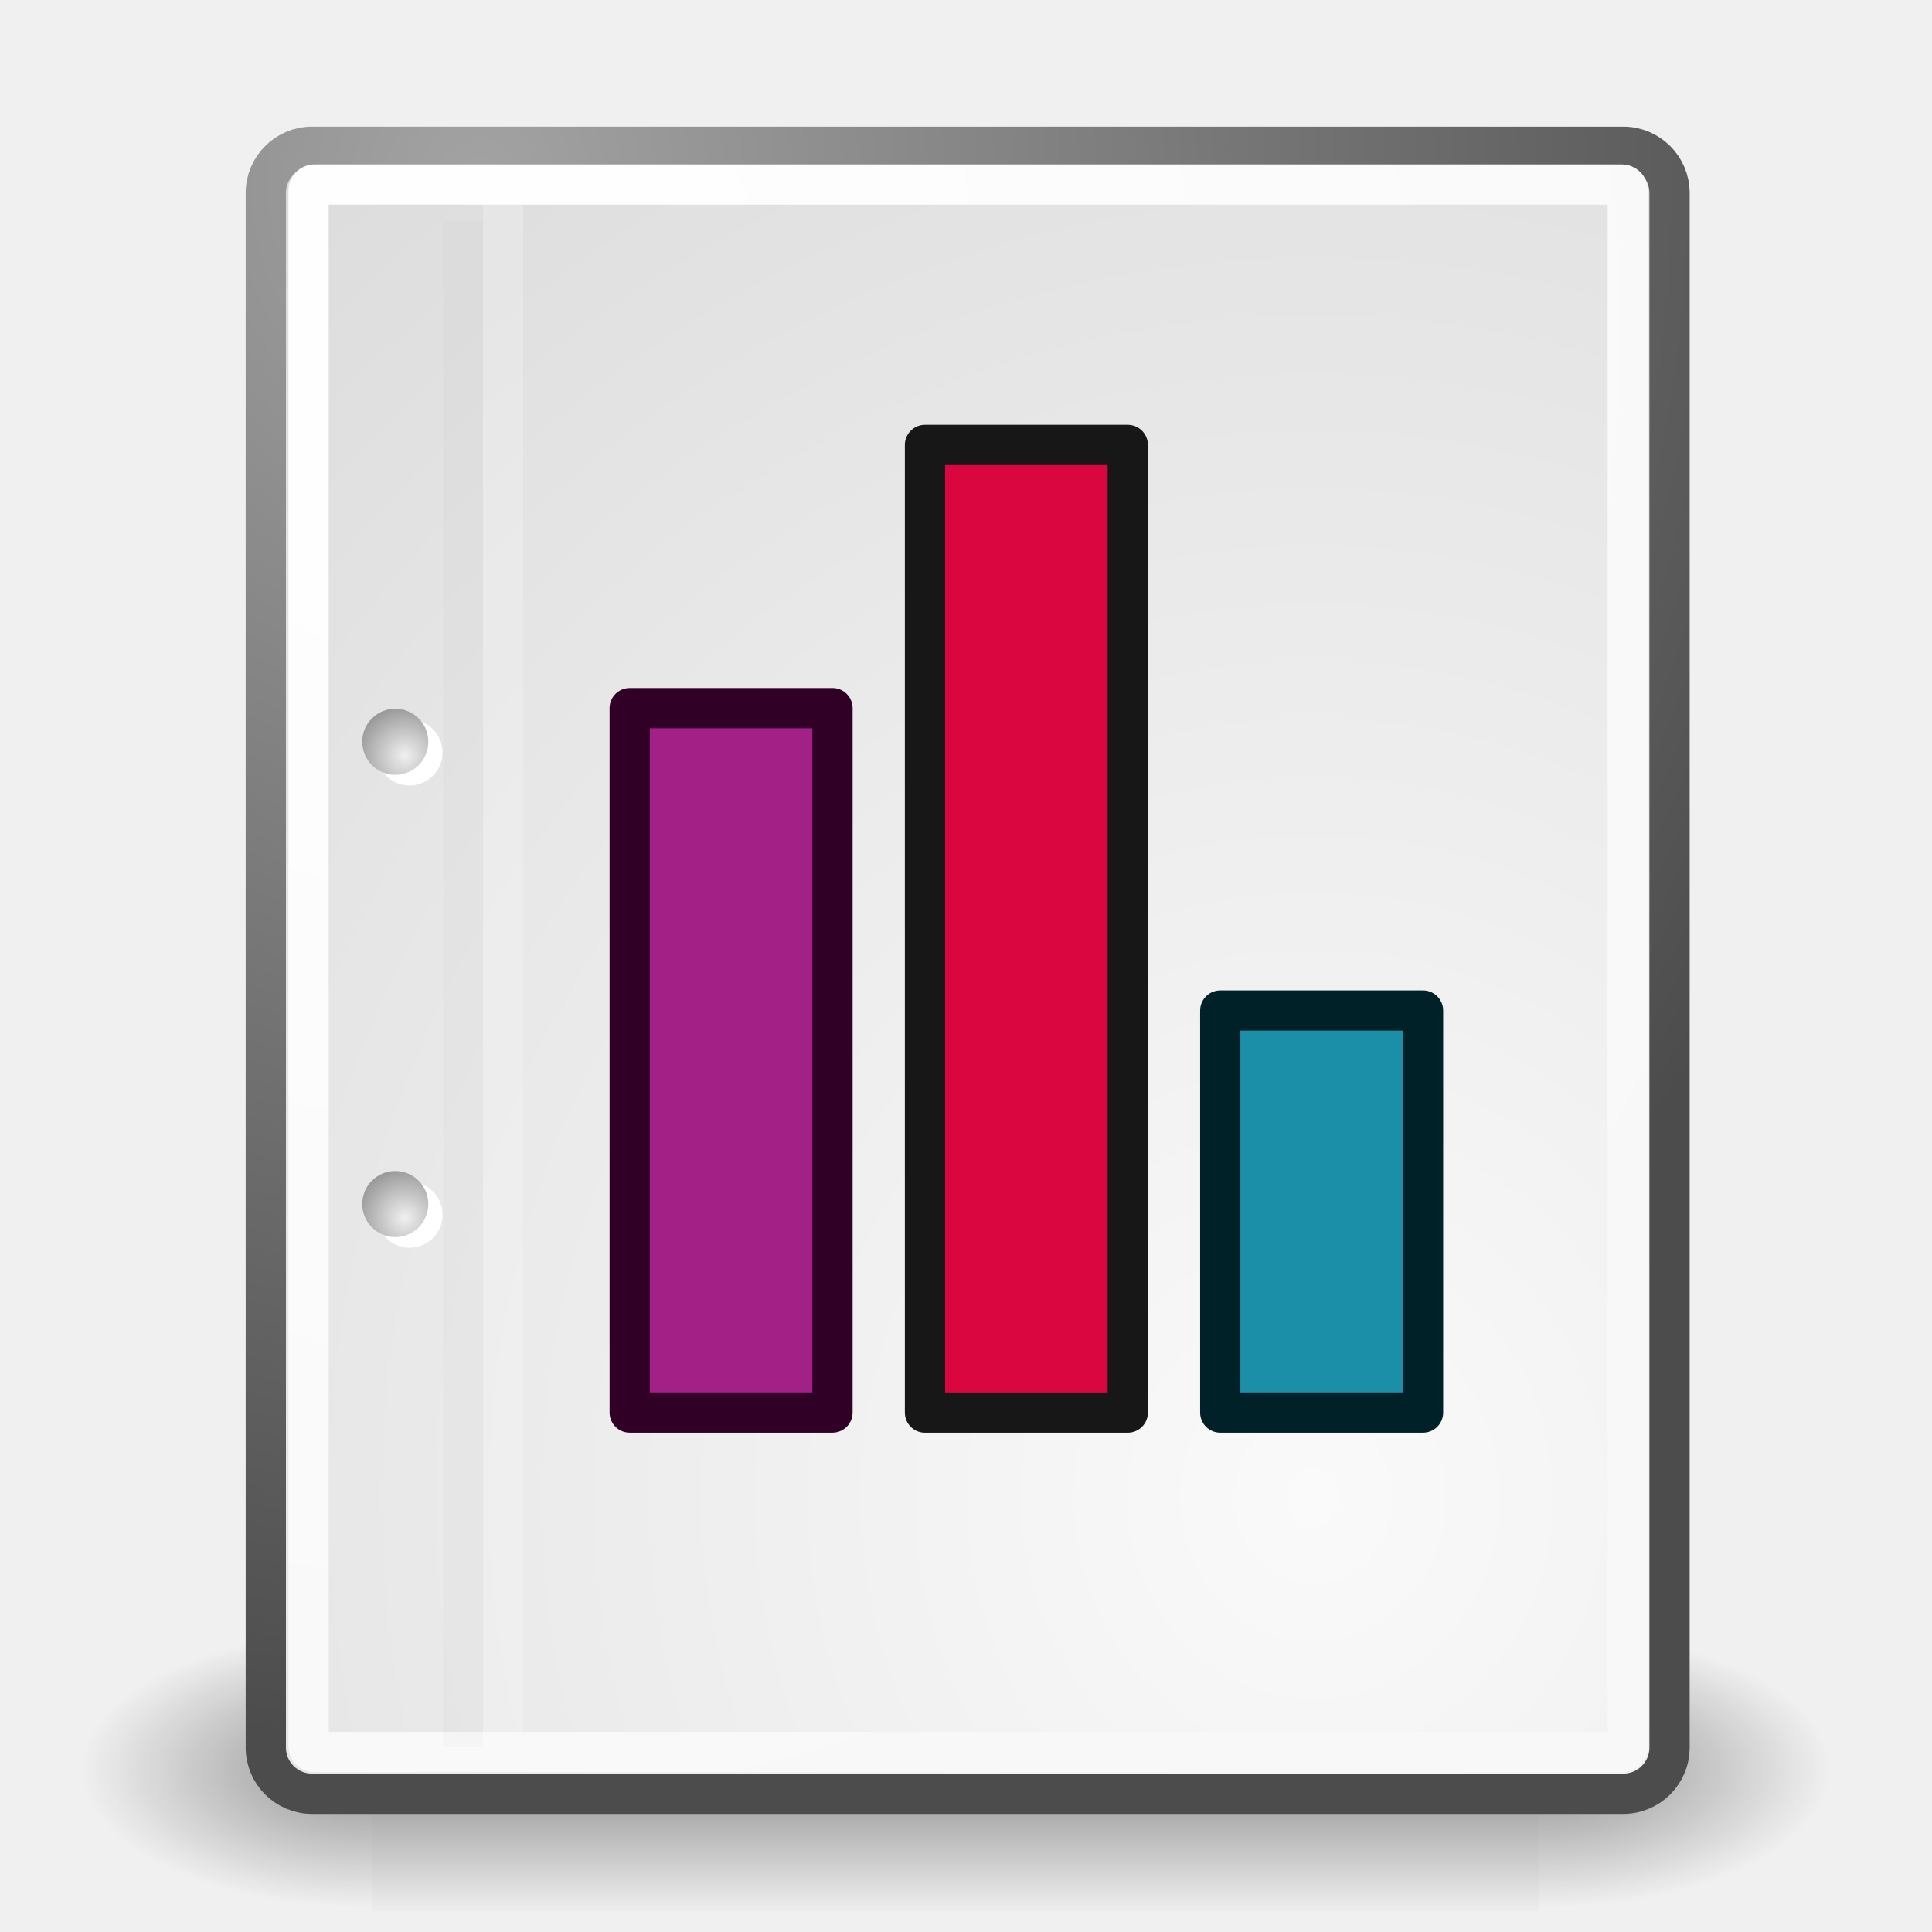
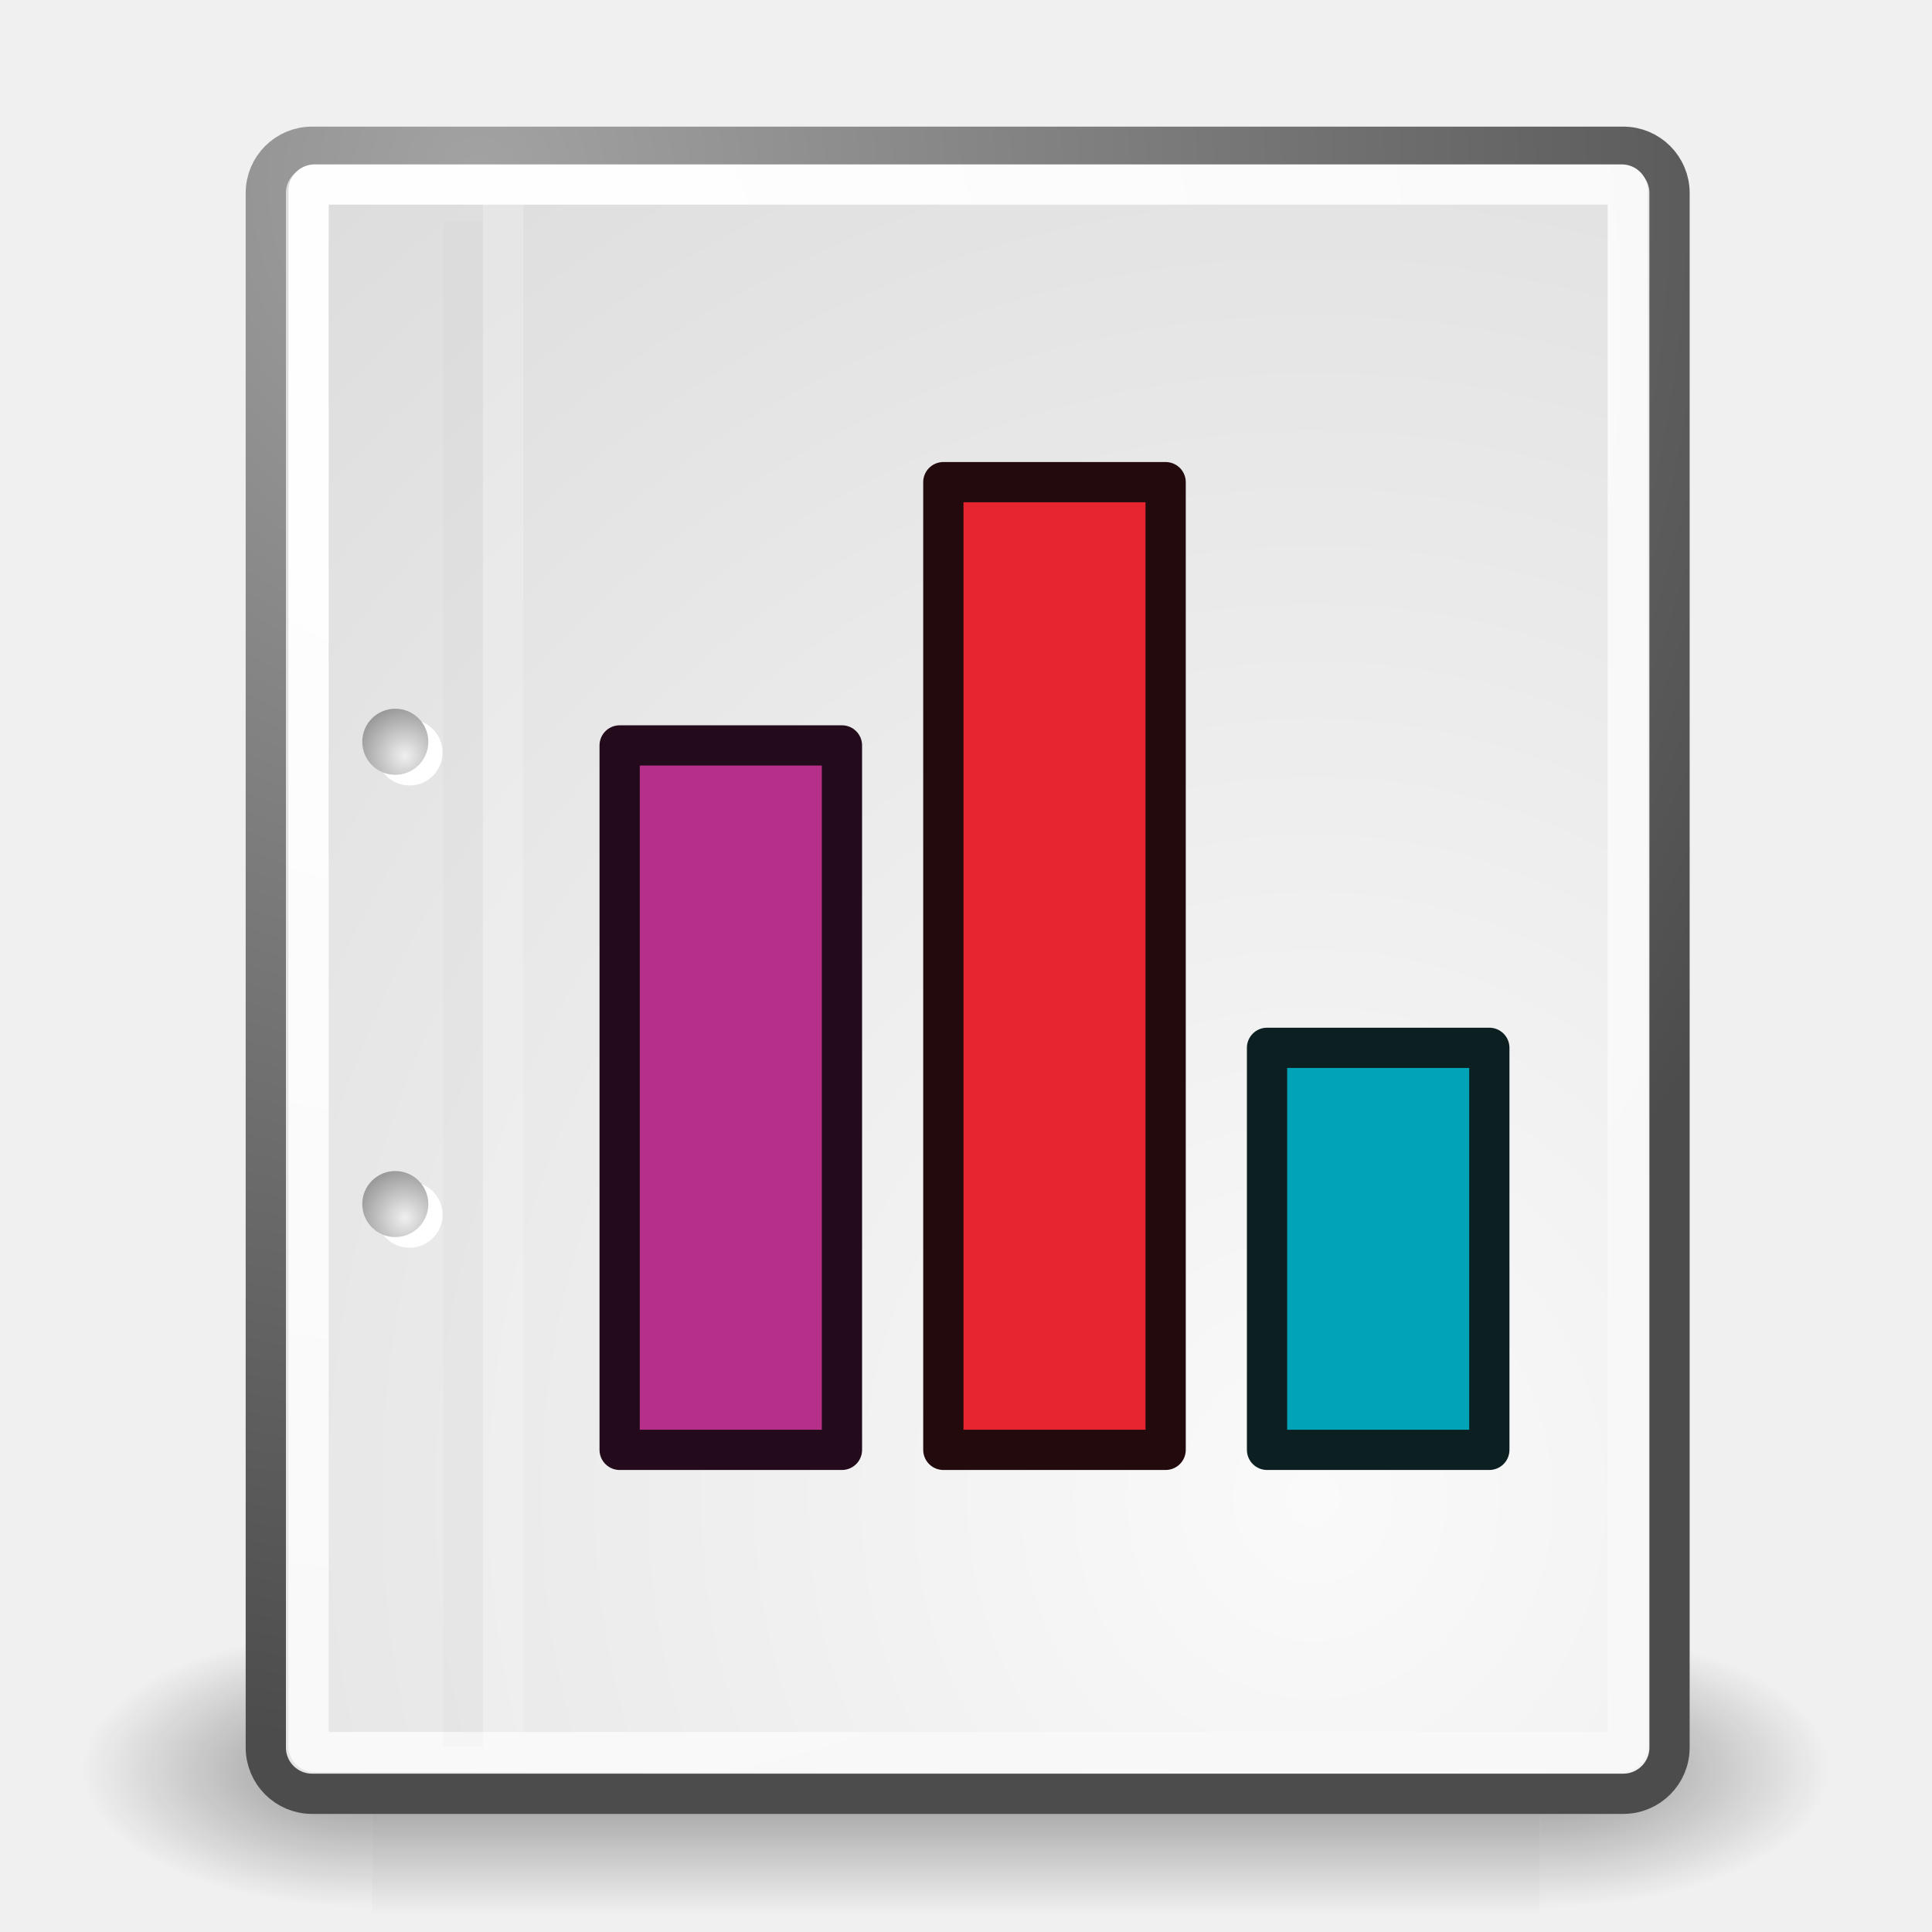
<svg xmlns="http://www.w3.org/2000/svg" xmlns:xlink="http://www.w3.org/1999/xlink" width="48px" height="48px" id="svg249" version="1.1">
  <defs id="defs3">
    <radialGradient xlink:href="#linearGradient5060" id="radialGradient5031" gradientUnits="userSpaceOnUse" gradientTransform="matrix(-2.774389,0,0,1.969706,112.7623,-872.8854)" cx="605.714" cy="486.648" fx="605.714" fy="486.648" r="117.143" />
    <linearGradient id="linearGradient5060">
      <stop style="stop-color:black;stop-opacity:1;" offset="0" id="stop5062" />
      <stop style="stop-color:black;stop-opacity:0;" offset="1" id="stop5064" />
    </linearGradient>
    <radialGradient xlink:href="#linearGradient5060" id="radialGradient5029" gradientUnits="userSpaceOnUse" gradientTransform="matrix(2.774389,0,0,1.969706,-1891.633,-872.8854)" cx="605.714" cy="486.648" fx="605.714" fy="486.648" r="117.143" />
    <linearGradient id="linearGradient5048">
      <stop style="stop-color:black;stop-opacity:0;" offset="0" id="stop5050" />
      <stop id="stop5056" offset="0.5" style="stop-color:black;stop-opacity:1;" />
      <stop style="stop-color:black;stop-opacity:0;" offset="1" id="stop5052" />
    </linearGradient>
    <linearGradient xlink:href="#linearGradient5048" id="linearGradient5027" gradientUnits="userSpaceOnUse" gradientTransform="matrix(2.774389,0,0,1.969706,-1892.179,-872.8854)" x1="302.857" y1="366.648" x2="302.857" y2="609.505" />
-     <linearGradient id="linearGradient4542">
-       <stop style="stop-color:#000000;stop-opacity:1;" offset="0" id="stop4544" />
-       <stop style="stop-color:#000000;stop-opacity:0;" offset="1" id="stop4546" />
-     </linearGradient>
-     <radialGradient xlink:href="#linearGradient4542" id="radialGradient4548" cx="24.307" cy="42.078" fx="24.307" fy="42.078" r="15.822" gradientTransform="matrix(1,0,0,0.284916,-6.310056e-16,30.08928)" gradientUnits="userSpaceOnUse" />
    <linearGradient id="linearGradient15662">
      <stop style="stop-color:#ffffff;stop-opacity:1;" offset="0" id="stop15664" />
      <stop style="stop-color:#f8f8f8;stop-opacity:1;" offset="1" id="stop15666" />
    </linearGradient>
    <radialGradient gradientUnits="userSpaceOnUse" fy="64.568" fx="20.892" r="5.257" cy="64.568" cx="20.892" id="aigrd3">
      <stop id="stop15573" style="stop-color:#F0F0F0" offset="0" />
      <stop id="stop15575" style="stop-color:#9a9a9a;stop-opacity:1;" offset="1" />
    </radialGradient>
    <radialGradient gradientUnits="userSpaceOnUse" fy="114.568" fx="20.892" r="5.256" cy="114.568" cx="20.892" id="aigrd2">
      <stop id="stop15566" style="stop-color:#F0F0F0" offset="0" />
      <stop id="stop15568" style="stop-color:#9a9a9a;stop-opacity:1;" offset="1" />
    </radialGradient>
    <linearGradient id="linearGradient269">
      <stop style="stop-color:#a3a3a3;stop-opacity:1;" offset="0" id="stop270" />
      <stop style="stop-color:#4c4c4c;stop-opacity:1;" offset="1" id="stop271" />
    </linearGradient>
    <linearGradient id="linearGradient259">
      <stop style="stop-color:#fafafa;stop-opacity:1;" offset="0" id="stop260" />
      <stop style="stop-color:#bbbbbb;stop-opacity:1;" offset="1" id="stop261" />
-     </linearGradient>
-     <linearGradient id="linearGradient12512">
-       <stop style="stop-color:#ffffff;stop-opacity:1;" offset="0" id="stop12513" />
-       <stop style="stop-color:#fff520;stop-opacity:0.891;" offset="0.5" id="stop12517" />
-       <stop style="stop-color:#fff300;stop-opacity:0;" offset="1" id="stop12514" />
    </linearGradient>
    <radialGradient r="37.752" fy="3.756" fx="8.824" cy="3.756" cx="8.824" gradientTransform="matrix(0.968273,0,0,1.032767,3.353553,0.646447)" gradientUnits="userSpaceOnUse" id="radialGradient15656" xlink:href="#linearGradient269" />
    <radialGradient r="86.708" fy="35.737" fx="33.967" cy="35.737" cx="33.967" gradientTransform="scale(0.960493,1.041132)" gradientUnits="userSpaceOnUse" id="radialGradient15658" xlink:href="#linearGradient259" />
    <radialGradient r="38.159" fy="7.268" fx="8.144" cy="7.268" cx="8.144" gradientTransform="matrix(0.968273,0,0,1.032767,3.353553,0.646447)" gradientUnits="userSpaceOnUse" id="radialGradient15668" xlink:href="#linearGradient15662" />
    <radialGradient xlink:href="#aigrd2" id="radialGradient2283" gradientUnits="userSpaceOnUse" gradientTransform="matrix(0.229703,0,0,0.229703,4.613529,3.979808)" cx="20.892" cy="114.568" fx="20.892" fy="114.568" r="5.256" />
    <radialGradient xlink:href="#aigrd3" id="radialGradient2285" gradientUnits="userSpaceOnUse" gradientTransform="matrix(0.229703,0,0,0.229703,4.613529,3.979808)" cx="20.892" cy="64.568" fx="20.892" fy="64.568" r="5.257" />
  </defs>
  <g id="layer6">
    <g style="display:inline" id="g5022" transform="matrix(2.165152e-2,0,0,1.485743e-2,43.0076,42.68539)">
      <rect y="-150.697" x="-1559.252" height="478.357" width="1339.633" id="rect4173" style="opacity:0.402;color:black;fill:url(#linearGradient5027);fill-opacity:1;fill-rule:nonzero;stroke:none;stroke-width:1;stroke-linecap:round;stroke-linejoin:miter;marker:none;marker-start:none;marker-mid:none;marker-end:none;stroke-miterlimit:4;stroke-dasharray:none;stroke-dashoffset:0;stroke-opacity:1;visibility:visible;display:inline;overflow:visible" />
      <path id="path5058" d="M -219.619,-150.68 C -219.619,-150.68 -219.619,327.65 -219.619,327.65 C -76.745,328.551 125.781,220.481 125.781,88.454 C 125.781,-43.572 -33.655,-150.68 -219.619,-150.68 z " style="opacity:0.402;color:black;fill:url(#radialGradient5029);fill-opacity:1;fill-rule:nonzero;stroke:none;stroke-width:1;stroke-linecap:round;stroke-linejoin:miter;marker:none;marker-start:none;marker-mid:none;marker-end:none;stroke-miterlimit:4;stroke-dasharray:none;stroke-dashoffset:0;stroke-opacity:1;visibility:visible;display:inline;overflow:visible" />
      <path style="opacity:0.402;color:black;fill:url(#radialGradient5031);fill-opacity:1;fill-rule:nonzero;stroke:none;stroke-width:1;stroke-linecap:round;stroke-linejoin:miter;marker:none;marker-start:none;marker-mid:none;marker-end:none;stroke-miterlimit:4;stroke-dasharray:none;stroke-dashoffset:0;stroke-opacity:1;visibility:visible;display:inline;overflow:visible" d="M -1559.252,-150.68 C -1559.252,-150.68 -1559.252,327.65 -1559.252,327.65 C -1702.127,328.551 -1904.652,220.481 -1904.652,88.454 C -1904.652,-43.572 -1745.216,-150.68 -1559.252,-150.68 z " id="path5018" />
    </g>
  </g>
  <g id="layer1" style="display:inline">
    <rect ry="1.149" y="3.646" x="6.604" height="40.92" width="34.875" id="rect15391" style="color:#000000;fill:url(#radialGradient15658);fill-opacity:1;fill-rule:nonzero;stroke:url(#radialGradient15656);stroke-width:1;stroke-linecap:round;stroke-linejoin:round;stroke-miterlimit:4;stroke-dashoffset:0;stroke-opacity:1;marker:none;marker-start:none;marker-mid:none;marker-end:none;visibility:visible;display:block;overflow:visible" />
    <rect rx="0.149" ry="0.149" y="4.584" x="7.666" height="38.946" width="32.776" id="rect15660" style="color:#000000;fill:none;fill-opacity:1;fill-rule:nonzero;stroke:url(#radialGradient15668);stroke-width:1;stroke-linecap:round;stroke-linejoin:round;stroke-miterlimit:4;stroke-dashoffset:0;stroke-opacity:1;marker:none;marker-start:none;marker-mid:none;marker-end:none;visibility:visible;display:block;overflow:visible" />
    <g id="g2270" transform="translate(0.646447,-3.798933e-2)">
      <g transform="matrix(0.229703,0,0,0.229703,4.967081,4.244972)" style="fill:#ffffff;fill-opacity:1;fill-rule:nonzero;stroke:#000000;stroke-miterlimit:4" id="g1440">
        <radialGradient gradientUnits="userSpaceOnUse" fy="114.568" fx="20.892" r="5.256" cy="114.568" cx="20.892" id="radialGradient1442">
          <stop id="stop1444" style="stop-color:#F0F0F0" offset="0" />
          <stop id="stop1446" style="stop-color:#474747" offset="1" />
        </radialGradient>
        <path id="path1448" d="M 23.428,113.07 C 23.428,115.043 21.828,116.642 19.855,116.642 C 17.881,116.642 16.282,115.042 16.282,113.07 C 16.282,111.096 17.882,109.497 19.855,109.497 C 21.828,109.497 23.428,111.097 23.428,113.07 z " style="stroke:none" />
        <radialGradient gradientUnits="userSpaceOnUse" fy="64.568" fx="20.892" r="5.257" cy="64.568" cx="20.892" id="radialGradient1450">
          <stop id="stop1452" style="stop-color:#F0F0F0" offset="0" />
          <stop id="stop1454" style="stop-color:#474747" offset="1" />
        </radialGradient>
        <path id="path1456" d="M 23.428,63.07 C 23.428,65.043 21.828,66.643 19.855,66.643 C 17.881,66.643 16.282,65.043 16.282,63.07 C 16.282,61.096 17.882,59.497 19.855,59.497 C 21.828,59.497 23.428,61.097 23.428,63.07 z " style="stroke:none" />
      </g>
      <path id="path15570" d="M 9.995,29.952 C 9.995,30.406 9.627,30.773 9.174,30.773 C 8.721,30.773 8.354,30.405 8.354,29.952 C 8.354,29.499 8.721,29.132 9.174,29.132 C 9.627,29.132 9.995,29.499 9.995,29.952 z " style="fill:url(#radialGradient2283);fill-rule:nonzero;stroke:none;stroke-miterlimit:4" />
      <path id="path15577" d="M 9.995,18.467 C 9.995,18.92 9.627,19.288 9.174,19.288 C 8.721,19.288 8.354,18.92 8.354,18.467 C 8.354,18.014 8.721,17.646 9.174,17.646 C 9.627,17.646 9.995,18.014 9.995,18.467 z " style="fill:url(#radialGradient2285);fill-rule:nonzero;stroke:none;stroke-miterlimit:4" />
    </g>
    <path id="path15672" d="M 11.506,5.494 L 11.506,43.401" style="fill:none;fill-opacity:0.75;fill-rule:evenodd;stroke:#000000;stroke-width:0.989;stroke-linecap:butt;stroke-linejoin:miter;stroke-miterlimit:4;stroke-opacity:0.018" />
    <path id="path15674" d="M 12.5,5.021 L 12.5,43.038" style="fill:none;fill-opacity:0.75;fill-rule:evenodd;stroke:#ffffff;stroke-width:1;stroke-linecap:butt;stroke-linejoin:miter;stroke-miterlimit:4;stroke-opacity:0.205" />
  </g>
  <g id="layer4" style="display:inline">
-     <rect style="color:#000000;clip-rule:nonzero;display:inline;overflow:visible;visibility:visible;opacity:1;isolation:auto;mix-blend-mode:normal;color-interpolation:sRGB;color-interpolation-filters:linearRGB;solid-color:#000000;solid-opacity:1;vector-effect:none;fill:#a32187;fill-opacity:1;fill-rule:nonzero;stroke:#300026;stroke-width:1;stroke-linecap:butt;stroke-linejoin:round;stroke-miterlimit:4;stroke-dasharray:none;stroke-dashoffset:0;stroke-opacity:1;marker:none;marker-start:none;marker-mid:none;marker-end:none;color-rendering:auto;image-rendering:auto;shape-rendering:auto;text-rendering:auto;enable-background:accumulate" id="rect878" width="5.038" height="17.501" x="15.645" y="17.594" />
-     <rect style="color:#000000;clip-rule:nonzero;display:inline;overflow:visible;visibility:visible;opacity:1;isolation:auto;mix-blend-mode:normal;color-interpolation:sRGB;color-interpolation-filters:linearRGB;solid-color:#000000;solid-opacity:1;vector-effect:none;fill:#da0640;fill-opacity:1;fill-rule:nonzero;stroke:#171717;stroke-width:1;stroke-linecap:butt;stroke-linejoin:round;stroke-miterlimit:4;stroke-dasharray:none;stroke-dashoffset:0;stroke-opacity:1;marker:none;marker-start:none;marker-mid:none;marker-end:none;color-rendering:auto;image-rendering:auto;shape-rendering:auto;text-rendering:auto;enable-background:accumulate" id="rect878-3" width="5.038" height="24.042" x="22.981" y="11.054" />
-     <rect style="color:#000000;clip-rule:nonzero;display:inline;overflow:visible;visibility:visible;opacity:1;isolation:auto;mix-blend-mode:normal;color-interpolation:sRGB;color-interpolation-filters:linearRGB;solid-color:#000000;solid-opacity:1;vector-effect:none;fill:#1b8fa7;fill-opacity:1;fill-rule:nonzero;stroke:#002127;stroke-width:1;stroke-linecap:butt;stroke-linejoin:round;stroke-miterlimit:4;stroke-dasharray:none;stroke-dashoffset:0;stroke-opacity:1;marker:none;marker-start:none;marker-mid:none;marker-end:none;color-rendering:auto;image-rendering:auto;shape-rendering:auto;text-rendering:auto;enable-background:accumulate" id="rect878-3-6" width="5.038" height="9.988" x="30.317" y="25.107" />
+     <rect style="color:#000000;clip-rule:nonzero;display:inline;overflow:visible;visibility:visible;opacity:1;isolation:auto;mix-blend-mode:normal;color-interpolation:sRGB;color-interpolation-filters:linearRGB;solid-color:#000000;solid-opacity:1;vector-effect:none;fill:#b62f88;fill-opacity:1;fill-rule:nonzero;stroke:#230b1c;stroke-width:1;stroke-linecap:butt;stroke-linejoin:round;stroke-miterlimit:4;stroke-dasharray:none;stroke-dashoffset:0;stroke-opacity:1;marker:none;marker-start:none;marker-mid:none;marker-end:none;color-rendering:auto;image-rendering:auto;shape-rendering:auto;text-rendering:auto;enable-background:accumulate" id="rect878" width="5.523" height="17.501" x="15.395" y="18.52" />
+     <rect style="color:#000000;clip-rule:nonzero;display:inline;overflow:visible;visibility:visible;opacity:1;isolation:auto;mix-blend-mode:normal;color-interpolation:sRGB;color-interpolation-filters:linearRGB;solid-color:#000000;solid-opacity:1;vector-effect:none;fill:#e62531;fill-opacity:1;fill-rule:nonzero;stroke:#230b0d;stroke-width:1;stroke-linecap:butt;stroke-linejoin:round;stroke-miterlimit:4;stroke-dasharray:none;stroke-dashoffset:0;stroke-opacity:1;marker:none;marker-start:none;marker-mid:none;marker-end:none;color-rendering:auto;image-rendering:auto;shape-rendering:auto;text-rendering:auto;enable-background:accumulate" id="rect878-3" width="5.523" height="24.042" x="23.437" y="11.979" />
+     <rect style="color:#000000;clip-rule:nonzero;display:inline;overflow:visible;visibility:visible;opacity:1;isolation:auto;mix-blend-mode:normal;color-interpolation:sRGB;color-interpolation-filters:linearRGB;solid-color:#000000;solid-opacity:1;vector-effect:none;fill:#00a3b7;fill-opacity:1;fill-rule:nonzero;stroke:#0c2022;stroke-width:1;stroke-linecap:butt;stroke-linejoin:round;stroke-miterlimit:4;stroke-dasharray:none;stroke-dashoffset:0;stroke-opacity:1;marker:none;marker-start:none;marker-mid:none;marker-end:none;color-rendering:auto;image-rendering:auto;shape-rendering:auto;text-rendering:auto;enable-background:accumulate" id="rect878-3-6" width="5.523" height="9.988" x="31.479" y="26.033" />
  </g>
</svg>
